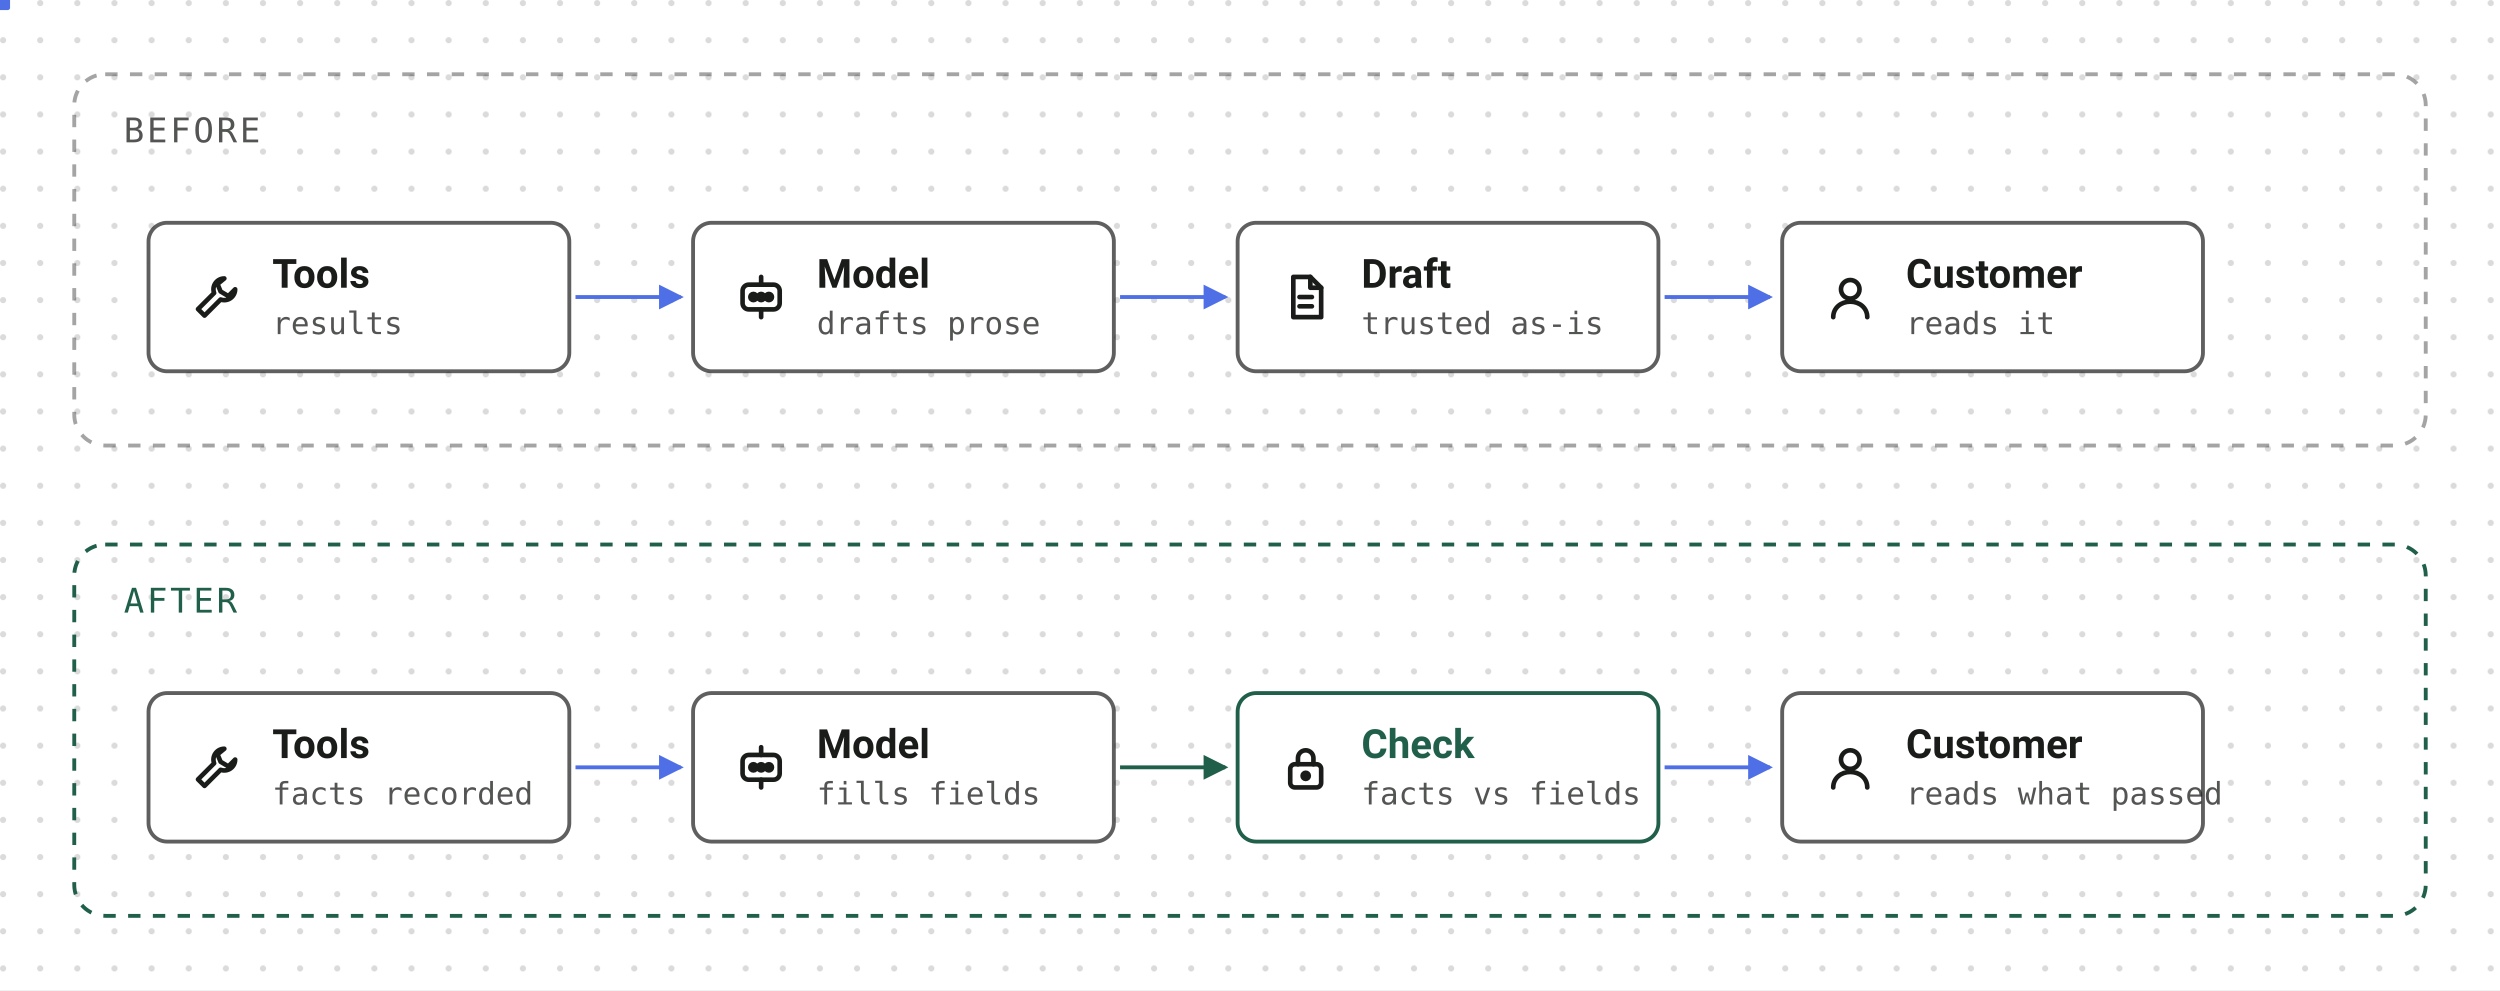
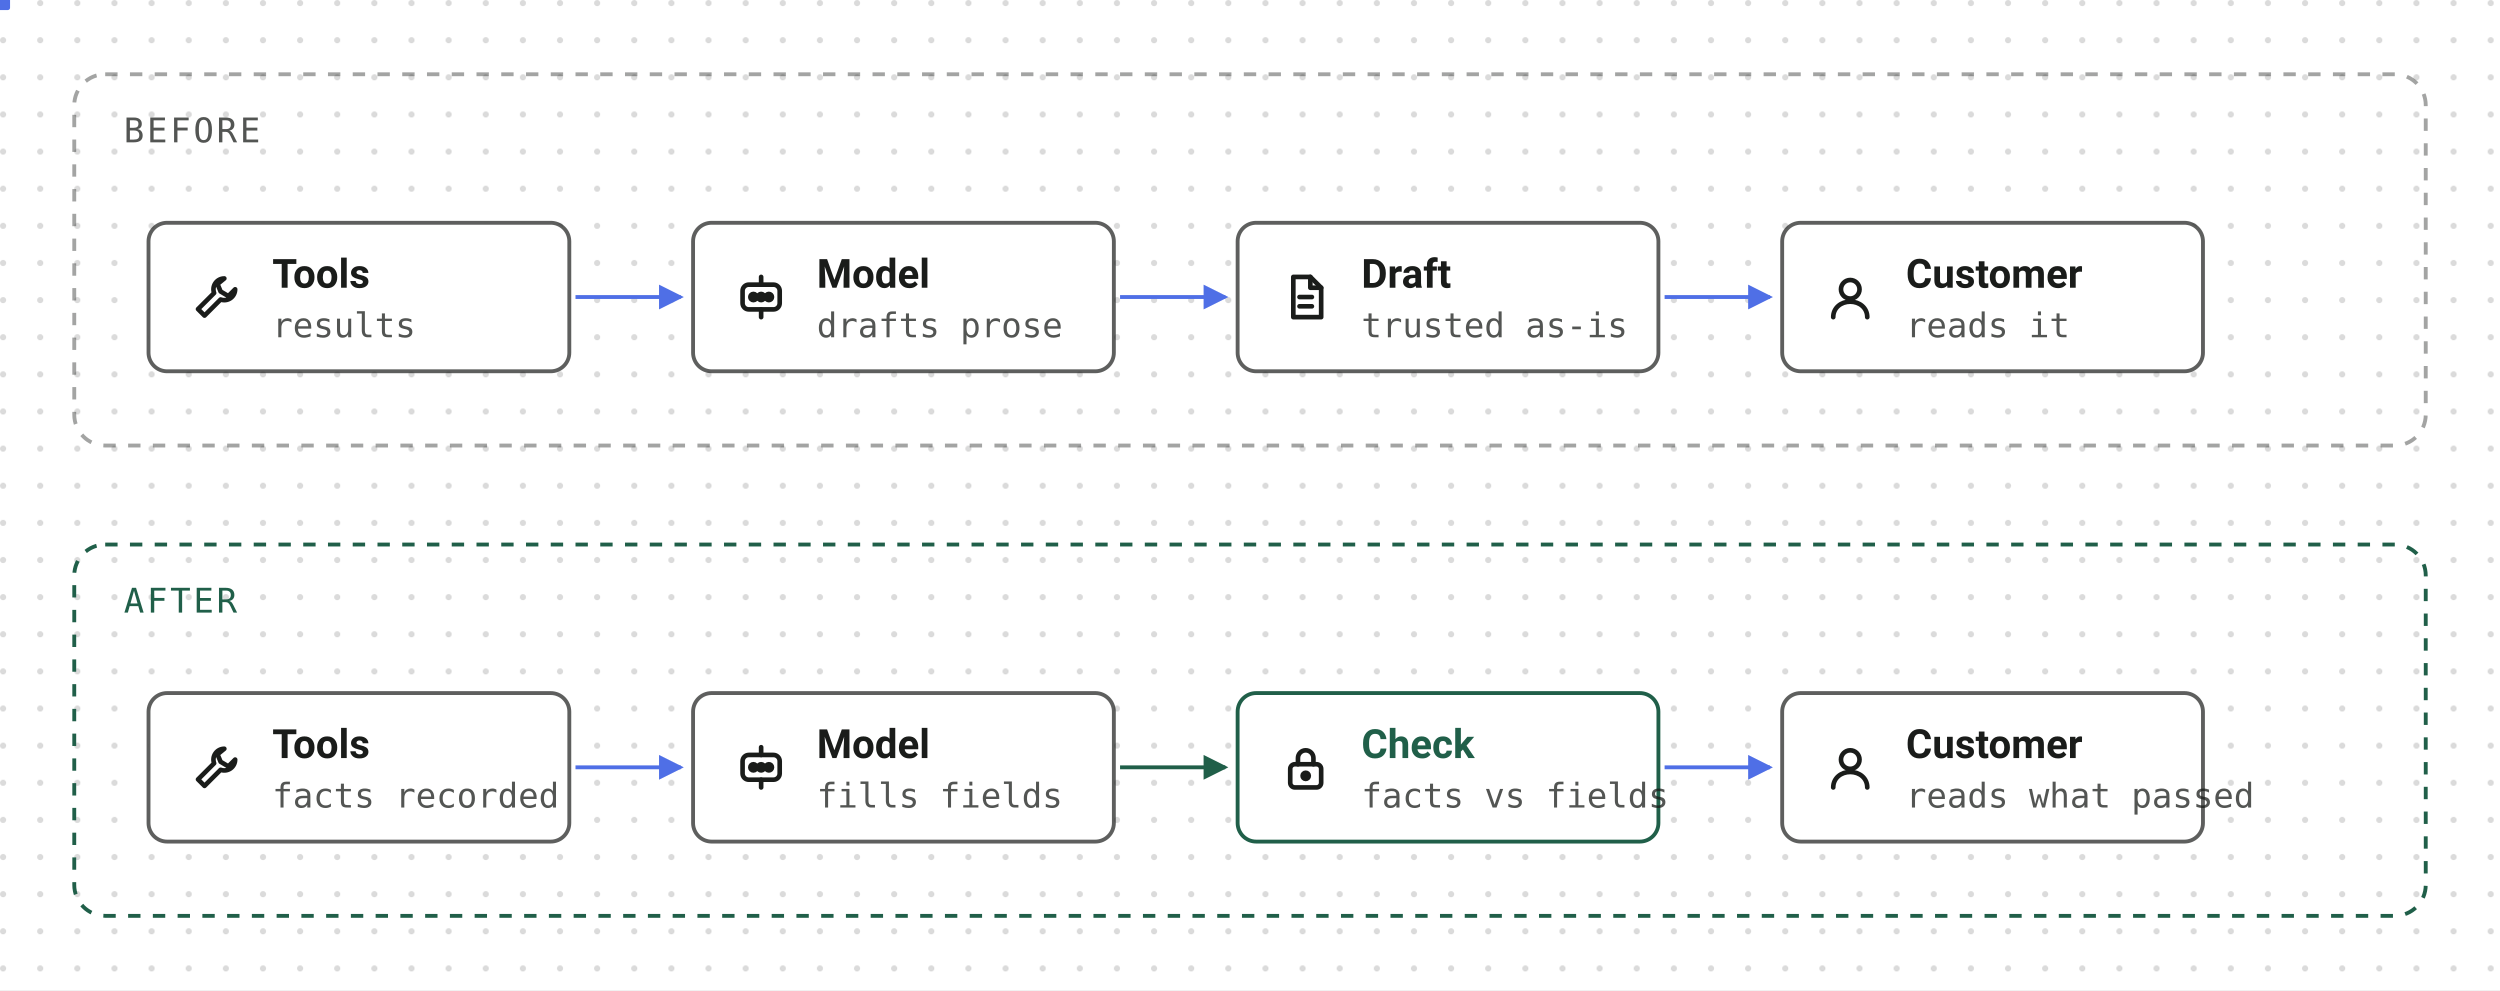
<svg xmlns="http://www.w3.org/2000/svg" viewBox="0 0 808 320" width="808" height="320" color="#1a1c1a" font-family="system-ui, -apple-system, 'Segoe UI', Roboto, sans-serif">
  <style>text{user-select:none}</style>
  <defs>
    <pattern id="uipack-static-dots" width="12" height="12" patternUnits="userSpaceOnUse">
      <circle cx="1" cy="1" r="1" fill="rgba(26, 28, 26, 0.16)" />
    </pattern>
  </defs>
  <rect x="0" y="0" width="808" height="320" fill="#ffffff" />
  <rect x="0" y="0" width="808" height="320" fill="url(#uipack-static-dots)" />
  <g transform="translate(0,0)">
    <defs>
-       <marker id="ba-head" markerWidth="8" markerHeight="8" refX="7" refY="4" orient="auto-start-reverse" markerUnits="userSpaceOnUse">
+       <marker id="m-beforeafter-head" markerWidth="8" markerHeight="8" refX="7" refY="4" orient="auto-start-reverse" markerUnits="userSpaceOnUse">
        <path d="M0,0 L8,4 L0,8 z" fill="currentColor" />
      </marker>
-       <marker id="ba-head-accent" markerWidth="8" markerHeight="8" refX="7" refY="4" orient="auto-start-reverse" markerUnits="userSpaceOnUse">
+       <marker id="m-beforeafter-head-accent" markerWidth="8" markerHeight="8" refX="7" refY="4" orient="auto-start-reverse" markerUnits="userSpaceOnUse">
        <path d="M0,0 L8,4 L0,8 z" fill="#205f49" />
      </marker>
-       <marker id="ba-head-request" markerWidth="8" markerHeight="8" refX="7" refY="4" orient="auto-start-reverse" markerUnits="userSpaceOnUse">
+       <marker id="m-beforeafter-head-request" markerWidth="8" markerHeight="8" refX="7" refY="4" orient="auto-start-reverse" markerUnits="userSpaceOnUse">
        <path d="M0,0 L8,4 L0,8 z" fill="#4f6fe6" />
      </marker>
-       <marker id="ba-head-response" markerWidth="8" markerHeight="8" refX="7" refY="4" orient="auto-start-reverse" markerUnits="userSpaceOnUse">
+       <marker id="m-beforeafter-head-response" markerWidth="8" markerHeight="8" refX="7" refY="4" orient="auto-start-reverse" markerUnits="userSpaceOnUse">
        <path d="M0,0 L8,4 L0,8 z" fill="#3fb27f" />
      </marker>
-       <marker id="ba-head-change" markerWidth="8" markerHeight="8" refX="7" refY="4" orient="auto-start-reverse" markerUnits="userSpaceOnUse">
+       <marker id="m-beforeafter-head-change" markerWidth="8" markerHeight="8" refX="7" refY="4" orient="auto-start-reverse" markerUnits="userSpaceOnUse">
        <path d="M0,0 L8,4 L0,8 z" fill="#9a63e0" />
      </marker>
    </defs>
    <g data-uipack="group" data-flow="before">
      <rect x="24" y="24" width="760" height="120" rx="10" fill="none" stroke="currentColor" stroke-opacity="0.4" stroke-width="1.25" stroke-dasharray="4 4" />
      <text x="40" y="46" font-size="11" font-family="ui-monospace, 'SFMono-Regular', Menlo, Consolas, monospace" letter-spacing=".08em" fill="currentColor" fill-opacity="0.75">BEFORE</text>
      <g>
        <g data-uipack="node" data-flow="before">
          <rect x="48" y="72" width="136" height="48" rx="6" fill="#ffffff" stroke="currentColor" stroke-opacity="0.7" stroke-width="1.25" />
          <g transform="translate(62, 88)" fill="none" stroke="currentColor" stroke-width="1.5" stroke-linecap="round" stroke-linejoin="round">
            <path d="M10.5 2a3.5 3.5 0 0 0-3.3 4.7L2 11.9l2.1 2.1 5.2-5.2A3.5 3.5 0 0 0 14 5.5L11.8 7.7 9.3 6.2l-1-2.4z" />
          </g>
          <text x="88" y="93" text-anchor="start" font-size="13" font-weight="600" fill="currentColor">Tools</text>
-           <text x="88" y="108" text-anchor="start" font-size="10" font-family="ui-monospace, 'SFMono-Regular', Menlo, Consolas, monospace" fill="currentColor" fill-opacity="0.75">results</text>
+           <text x="88" y="109" text-anchor="start" font-size="11" font-family="ui-monospace, 'SFMono-Regular', Menlo, Consolas, monospace" fill="currentColor" fill-opacity="0.75">results</text>
        </g>
      </g>
      <g>
-         <path data-uipack="connector" data-flow="before" data-kind="request" d="M186,96 L220,96" fill="none" stroke="#4f6fe6" stroke-opacity="1" stroke-width="1.25" marker-end="url(#ba-head-request)" />
-         <g id="ba-b-p1" data-uipack="packet" data-flow="before" data-kind="request">
+         <path data-uipack="connector" data-flow="before" data-kind="request" d="M186,96 L220,96" fill="none" stroke="#4f6fe6" stroke-opacity="1" stroke-width="1.25" marker-end="url(#m-beforeafter-head-request)" />
+         <g id="m-beforeafter-b-p1" data-uipack="packet" data-flow="before" data-kind="request">
          <rect x="-4" y="-4" width="8" height="8" rx="1.5" fill="#4f6fe6" stroke="#ffffff" stroke-width="1.5" />
-           <animateMotion dur="1.2s" begin="-0.4s" repeatCount="indefinite" path="M186,96 L212,96" calcMode="linear" />
+           <animateMotion dur="1.2s" begin="-0.4s" repeatCount="indefinite" path="M190,96 L212,96" calcMode="linear" />
        </g>
        <g data-uipack="node" data-flow="before">
          <rect x="224" y="72" width="136" height="48" rx="6" fill="#ffffff" stroke="currentColor" stroke-opacity="0.7" stroke-width="1.25" />
          <g transform="translate(238, 88)" fill="none" stroke="currentColor" stroke-width="1.5" stroke-linecap="round" stroke-linejoin="round">
            <rect x="2" y="4" width="12" height="8" rx="2" />
            <circle cx="5.5" cy="8" r="1" fill="currentColor" />
            <circle cx="8" cy="8" r="1" fill="currentColor" />
            <circle cx="10.5" cy="8" r="1" fill="currentColor" />
            <path d="M8 1.5V4M8 12v2.5" />
          </g>
          <text x="264" y="93" text-anchor="start" font-size="13" font-weight="600" fill="currentColor">Model</text>
-           <text x="264" y="108" text-anchor="start" font-size="10" font-family="ui-monospace, 'SFMono-Regular', Menlo, Consolas, monospace" fill="currentColor" fill-opacity="0.75">drafts prose</text>
+           <text x="264" y="109" text-anchor="start" font-size="11" font-family="ui-monospace, 'SFMono-Regular', Menlo, Consolas, monospace" fill="currentColor" fill-opacity="0.75">drafts prose</text>
        </g>
      </g>
      <g>
-         <path data-uipack="connector" data-flow="before" data-kind="request" d="M362,96 L396,96" fill="none" stroke="#4f6fe6" stroke-opacity="1" stroke-width="1.25" marker-end="url(#ba-head-request)" />
-         <g id="ba-b-p2" data-uipack="packet" data-flow="before" data-kind="request">
+         <path data-uipack="connector" data-flow="before" data-kind="request" d="M362,96 L396,96" fill="none" stroke="#4f6fe6" stroke-opacity="1" stroke-width="1.25" marker-end="url(#m-beforeafter-head-request)" />
+         <g id="m-beforeafter-b-p2" data-uipack="packet" data-flow="before" data-kind="request">
          <rect x="-4" y="-4" width="8" height="8" rx="1.5" fill="#4f6fe6" stroke="#ffffff" stroke-width="1.5" />
-           <animateMotion dur="1.2s" begin="-0.8s" repeatCount="indefinite" path="M362,96 L388,96" calcMode="linear" />
+           <animateMotion dur="1.2s" begin="-0.8s" repeatCount="indefinite" path="M366,96 L388,96" calcMode="linear" />
        </g>
        <g data-uipack="node" data-flow="before">
          <rect x="400" y="72" width="136" height="48" rx="6" fill="#ffffff" stroke="currentColor" stroke-opacity="0.7" stroke-width="1.25" />
          <g transform="translate(414, 88)" fill="none" stroke="currentColor" stroke-width="1.5" stroke-linecap="round" stroke-linejoin="round">
            <path d="M4 1.5h5.5L13 5v9.5H4z" />
            <path d="M9.5 1.5V5H13M6 8h4M6 11h4" />
          </g>
          <text x="440" y="93" text-anchor="start" font-size="13" font-weight="600" fill="currentColor">Draft</text>
-           <text x="440" y="108" text-anchor="start" font-size="10" font-family="ui-monospace, 'SFMono-Regular', Menlo, Consolas, monospace" fill="currentColor" fill-opacity="0.75">trusted as-is</text>
+           <text x="440" y="109" text-anchor="start" font-size="11" font-family="ui-monospace, 'SFMono-Regular', Menlo, Consolas, monospace" fill="currentColor" fill-opacity="0.75">trusted as-is</text>
        </g>
      </g>
      <g>
-         <path data-uipack="connector" data-flow="before" data-kind="request" d="M538,96 L572,96" fill="none" stroke="#4f6fe6" stroke-opacity="1" stroke-width="1.25" marker-end="url(#ba-head-request)" />
-         <g id="ba-b-p3" data-uipack="packet" data-flow="before" data-kind="request">
+         <path data-uipack="connector" data-flow="before" data-kind="request" d="M538,96 L572,96" fill="none" stroke="#4f6fe6" stroke-opacity="1" stroke-width="1.25" marker-end="url(#m-beforeafter-head-request)" />
+         <g id="m-beforeafter-b-p3" data-uipack="packet" data-flow="before" data-kind="request">
          <rect x="-4" y="-4" width="8" height="8" rx="1.5" fill="#4f6fe6" stroke="#ffffff" stroke-width="1.5" />
-           <animateMotion dur="1.2s" begin="-1.2s" repeatCount="indefinite" path="M538,96 L564,96" calcMode="linear" />
+           <animateMotion dur="1.2s" begin="-1.2s" repeatCount="indefinite" path="M542,96 L564,96" calcMode="linear" />
        </g>
        <g data-uipack="node" data-flow="before">
          <rect x="576" y="72" width="136" height="48" rx="6" fill="#ffffff" stroke="currentColor" stroke-opacity="0.7" stroke-width="1.25" />
          <g transform="translate(590, 88)" fill="none" stroke="currentColor" stroke-width="1.5" stroke-linecap="round" stroke-linejoin="round">
            <circle cx="8" cy="5.5" r="3" />
            <path d="M2.5 14.5c0-3 2.5-5 5.5-5s5.5 2 5.5 5" />
          </g>
          <text x="616" y="93" text-anchor="start" font-size="13" font-weight="600" fill="currentColor">Customer</text>
-           <text x="616" y="108" text-anchor="start" font-size="10" font-family="ui-monospace, 'SFMono-Regular', Menlo, Consolas, monospace" fill="currentColor" fill-opacity="0.75">reads it</text>
+           <text x="616" y="109" text-anchor="start" font-size="11" font-family="ui-monospace, 'SFMono-Regular', Menlo, Consolas, monospace" fill="currentColor" fill-opacity="0.75">reads it</text>
        </g>
      </g>
    </g>
    <g data-uipack="group" data-flow="after">
      <rect x="24" y="176" width="760" height="120" rx="10" fill="none" stroke="#205f49" stroke-opacity="1" stroke-width="1.25" stroke-dasharray="4 4" />
      <text x="40" y="198" font-size="11" font-family="ui-monospace, 'SFMono-Regular', Menlo, Consolas, monospace" letter-spacing=".08em" fill="#205f49" fill-opacity="1">AFTER</text>
      <g>
        <g data-uipack="node" data-flow="after">
          <rect x="48" y="224" width="136" height="48" rx="6" fill="#ffffff" stroke="currentColor" stroke-opacity="0.7" stroke-width="1.25" />
          <g transform="translate(62, 240)" fill="none" stroke="currentColor" stroke-width="1.5" stroke-linecap="round" stroke-linejoin="round">
            <path d="M10.5 2a3.5 3.5 0 0 0-3.3 4.7L2 11.9l2.1 2.1 5.2-5.2A3.5 3.5 0 0 0 14 5.5L11.8 7.7 9.3 6.2l-1-2.4z" />
          </g>
          <text x="88" y="245" text-anchor="start" font-size="13" font-weight="600" fill="currentColor">Tools</text>
-           <text x="88" y="260" text-anchor="start" font-size="10" font-family="ui-monospace, 'SFMono-Regular', Menlo, Consolas, monospace" fill="currentColor" fill-opacity="0.75">facts recorded</text>
+           <text x="88" y="261" text-anchor="start" font-size="11" font-family="ui-monospace, 'SFMono-Regular', Menlo, Consolas, monospace" fill="currentColor" fill-opacity="0.75">facts recorded</text>
        </g>
      </g>
      <g>
-         <path data-uipack="connector" data-flow="after" data-kind="request" d="M186,248 L220,248" fill="none" stroke="#4f6fe6" stroke-opacity="1" stroke-width="1.25" marker-end="url(#ba-head-request)" />
-         <g id="ba-a-p1" data-uipack="packet" data-flow="after" data-kind="request">
+         <path data-uipack="connector" data-flow="after" data-kind="request" d="M186,248 L220,248" fill="none" stroke="#4f6fe6" stroke-opacity="1" stroke-width="1.25" marker-end="url(#m-beforeafter-head-request)" />
+         <g id="m-beforeafter-a-p1" data-uipack="packet" data-flow="after" data-kind="request">
          <rect x="-4" y="-4" width="8" height="8" rx="1.5" fill="#4f6fe6" stroke="#ffffff" stroke-width="1.5" />
-           <animateMotion dur="1.2s" begin="-0.4s" repeatCount="indefinite" path="M186,248 L212,248" calcMode="linear" />
+           <animateMotion dur="1.2s" begin="-0.4s" repeatCount="indefinite" path="M190,248 L212,248" calcMode="linear" />
        </g>
        <g data-uipack="node" data-flow="after">
          <rect x="224" y="224" width="136" height="48" rx="6" fill="#ffffff" stroke="currentColor" stroke-opacity="0.7" stroke-width="1.25" />
          <g transform="translate(238, 240)" fill="none" stroke="currentColor" stroke-width="1.5" stroke-linecap="round" stroke-linejoin="round">
            <rect x="2" y="4" width="12" height="8" rx="2" />
            <circle cx="5.5" cy="8" r="1" fill="currentColor" />
            <circle cx="8" cy="8" r="1" fill="currentColor" />
            <circle cx="10.5" cy="8" r="1" fill="currentColor" />
            <path d="M8 1.5V4M8 12v2.5" />
          </g>
          <text x="264" y="245" text-anchor="start" font-size="13" font-weight="600" fill="currentColor">Model</text>
-           <text x="264" y="260" text-anchor="start" font-size="10" font-family="ui-monospace, 'SFMono-Regular', Menlo, Consolas, monospace" fill="currentColor" fill-opacity="0.75">fills fields</text>
+           <text x="264" y="261" text-anchor="start" font-size="11" font-family="ui-monospace, 'SFMono-Regular', Menlo, Consolas, monospace" fill="currentColor" fill-opacity="0.75">fills fields</text>
        </g>
      </g>
      <g>
-         <path data-uipack="connector" data-flow="after" data-kind="accent" d="M362,248 L396,248" fill="none" stroke="#205f49" stroke-opacity="1" stroke-width="1.25" marker-end="url(#ba-head-accent)" />
-         <g id="ba-a-p2" data-uipack="packet" data-flow="after" data-kind="accent">
+         <path data-uipack="connector" data-flow="after" data-kind="accent" d="M362,248 L396,248" fill="none" stroke="#205f49" stroke-opacity="1" stroke-width="1.25" marker-end="url(#m-beforeafter-head-accent)" />
+         <g id="m-beforeafter-a-p2" data-uipack="packet" data-flow="after" data-kind="accent">
          <rect x="-4" y="-4" width="8" height="8" rx="1.5" fill="#205f49" stroke="#ffffff" stroke-width="1.5" />
-           <animateMotion dur="1.2s" begin="-0.8s" repeatCount="indefinite" path="M362,248 L388,248" calcMode="linear" />
+           <animateMotion dur="1.2s" begin="-0.8s" repeatCount="indefinite" path="M366,248 L388,248" calcMode="linear" />
        </g>
        <g data-uipack="node" data-flow="after">
          <rect x="400" y="224" width="136" height="48" rx="6" fill="#ffffff" stroke="#205f49" stroke-opacity="1" stroke-width="1.25" />
          <g transform="translate(414, 240)" fill="none" stroke="currentColor" stroke-width="1.5" stroke-linecap="round" stroke-linejoin="round">
            <rect x="3" y="7" width="10" height="7.5" rx="1.5" />
            <path d="M5.5 7V5a2.5 2.5 0 0 1 5 0v2" />
            <circle cx="8" cy="10.75" r="1" fill="currentColor" />
          </g>
          <text x="440" y="245" text-anchor="start" font-size="13" font-weight="600" fill="#205f49">Check</text>
-           <text x="440" y="260" text-anchor="start" font-size="10" font-family="ui-monospace, 'SFMono-Regular', Menlo, Consolas, monospace" fill="currentColor" fill-opacity="0.75">facts vs fields</text>
+           <text x="440" y="261" text-anchor="start" font-size="11" font-family="ui-monospace, 'SFMono-Regular', Menlo, Consolas, monospace" fill="currentColor" fill-opacity="0.75">facts vs fields</text>
        </g>
      </g>
      <g>
-         <path data-uipack="connector" data-flow="after" data-kind="request" d="M538,248 L572,248" fill="none" stroke="#4f6fe6" stroke-opacity="1" stroke-width="1.25" marker-end="url(#ba-head-request)" />
-         <g id="ba-a-p3" data-uipack="packet" data-flow="after" data-kind="request">
+         <path data-uipack="connector" data-flow="after" data-kind="request" d="M538,248 L572,248" fill="none" stroke="#4f6fe6" stroke-opacity="1" stroke-width="1.25" marker-end="url(#m-beforeafter-head-request)" />
+         <g id="m-beforeafter-a-p3" data-uipack="packet" data-flow="after" data-kind="request">
          <rect x="-4" y="-4" width="8" height="8" rx="1.5" fill="#4f6fe6" stroke="#ffffff" stroke-width="1.5" />
-           <animateMotion dur="1.2s" begin="-1.2s" repeatCount="indefinite" path="M538,248 L564,248" calcMode="linear" />
+           <animateMotion dur="1.2s" begin="-1.2s" repeatCount="indefinite" path="M542,248 L564,248" calcMode="linear" />
        </g>
        <g data-uipack="node" data-flow="after">
          <rect x="576" y="224" width="136" height="48" rx="6" fill="#ffffff" stroke="currentColor" stroke-opacity="0.7" stroke-width="1.25" />
          <g transform="translate(590, 240)" fill="none" stroke="currentColor" stroke-width="1.5" stroke-linecap="round" stroke-linejoin="round">
            <circle cx="8" cy="5.5" r="3" />
            <path d="M2.5 14.5c0-3 2.5-5 5.5-5s5.5 2 5.5 5" />
          </g>
          <text x="616" y="245" text-anchor="start" font-size="13" font-weight="600" fill="currentColor">Customer</text>
-           <text x="616" y="260" text-anchor="start" font-size="10" font-family="ui-monospace, 'SFMono-Regular', Menlo, Consolas, monospace" fill="currentColor" fill-opacity="0.75">reads what passed</text>
+           <text x="616" y="261" text-anchor="start" font-size="11" font-family="ui-monospace, 'SFMono-Regular', Menlo, Consolas, monospace" fill="currentColor" fill-opacity="0.75">reads what passed</text>
        </g>
      </g>
    </g>
  </g>
</svg>
